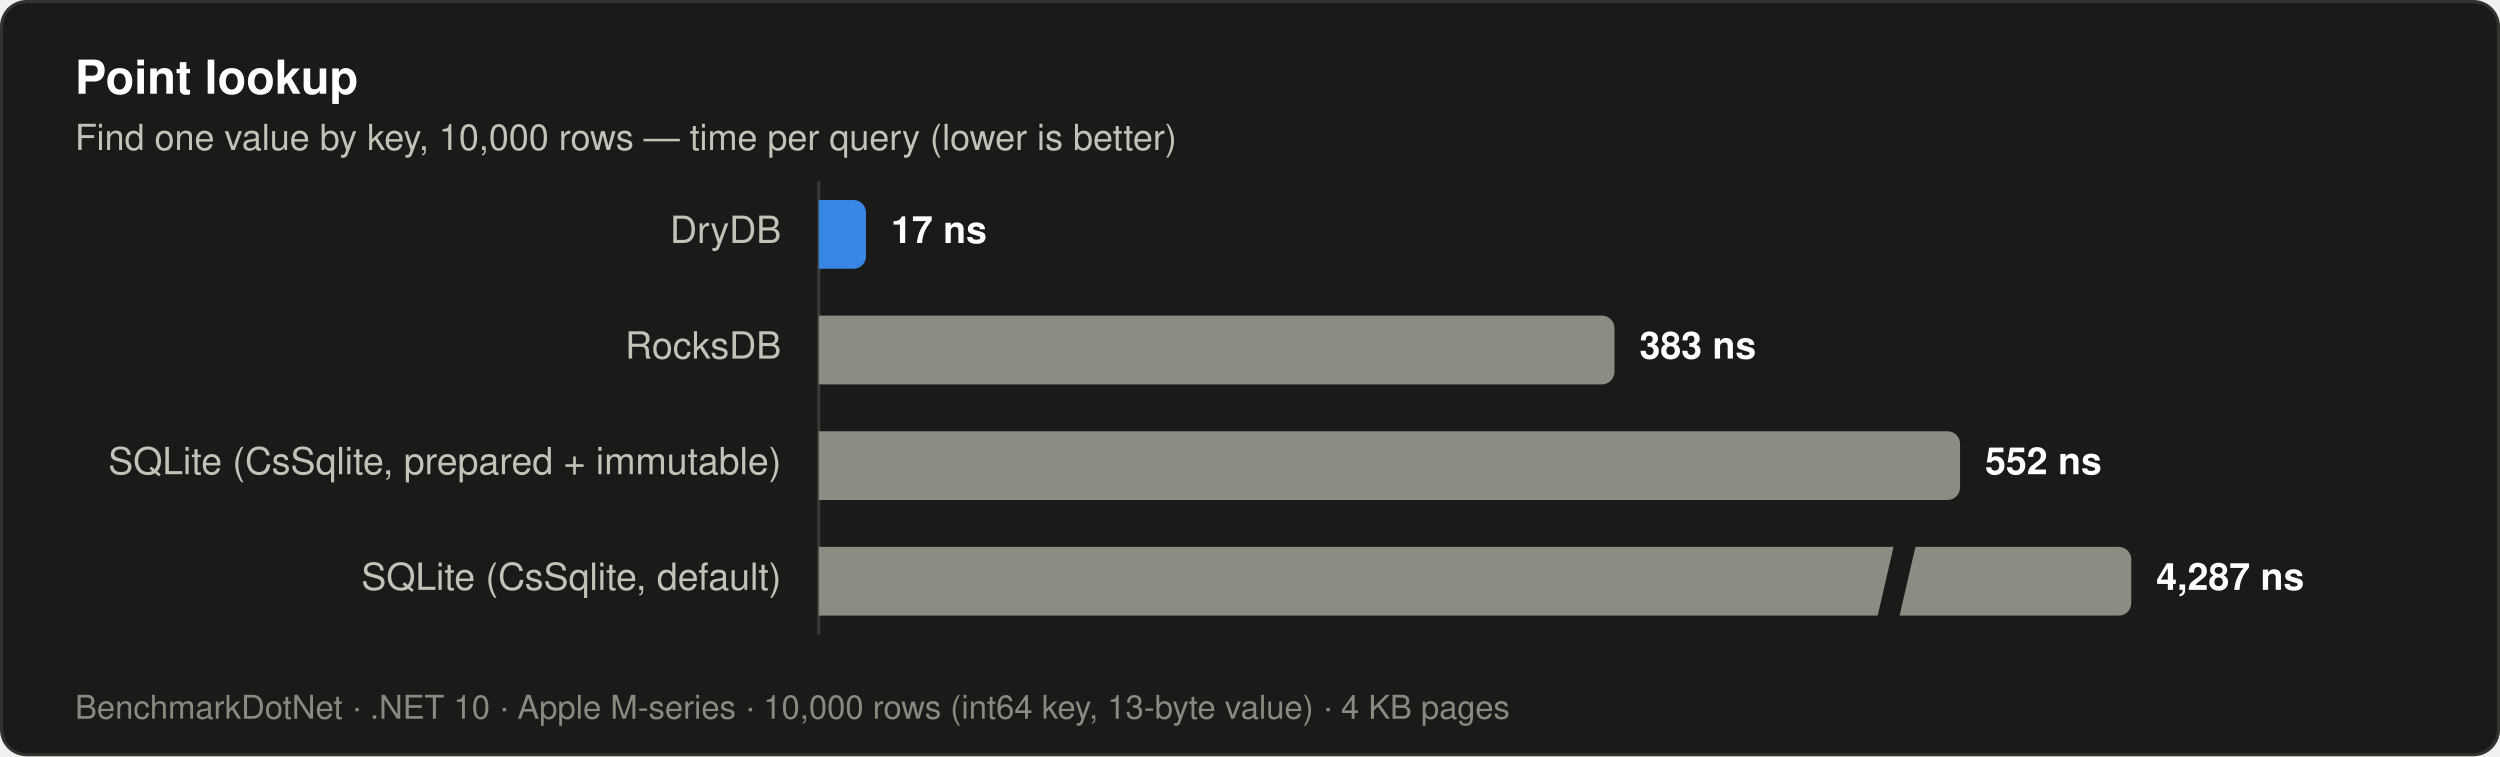
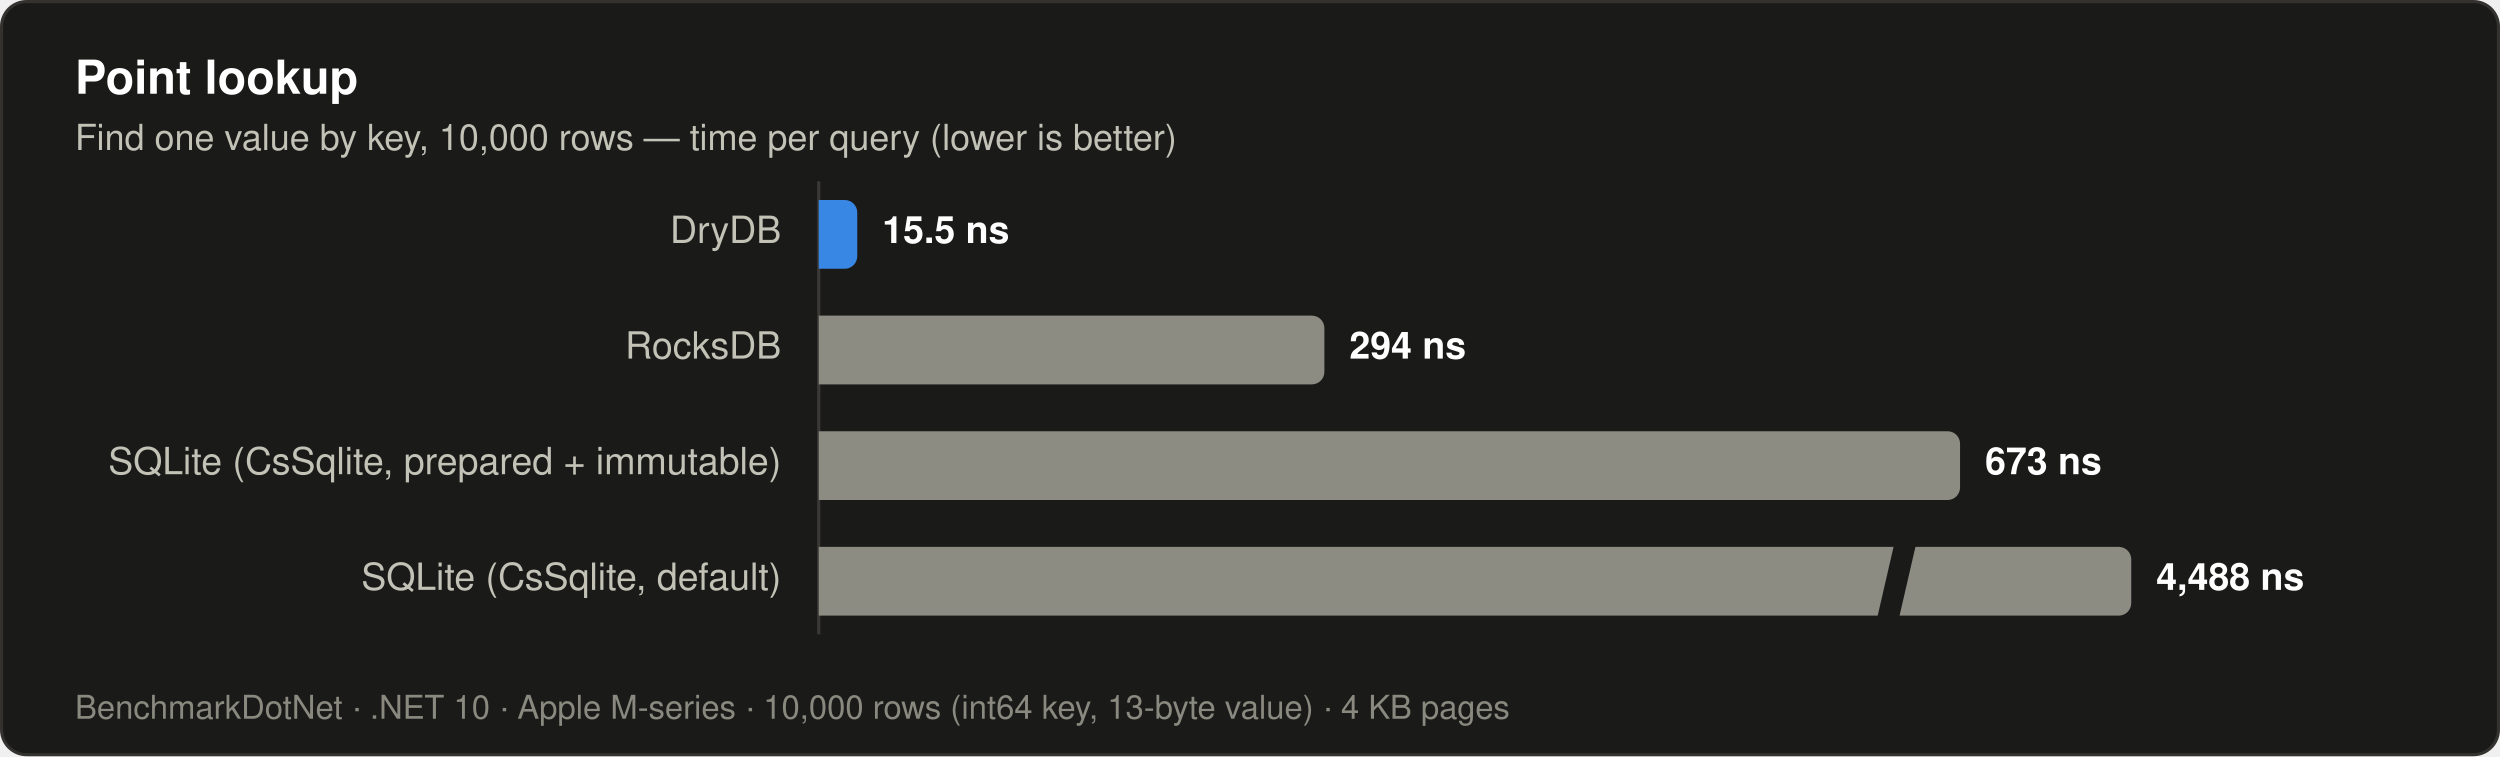
<svg xmlns="http://www.w3.org/2000/svg" viewBox="0 0 800 242" width="800" height="242" role="img" aria-label="Point lookup benchmark">
  <rect x="0.5" y="0.5" width="799" height="241" rx="8" fill="#1a1a19" stroke="#33322f" />
  <g font-family="ui-sans-serif, -apple-system, 'Segoe UI', Helvetica, Arial, sans-serif">
    <text x="24" y="30" font-size="15" font-weight="600" fill="#ffffff">Point lookup</text>
    <text x="24" y="48" font-size="11.5" fill="#c3c2b7">Find one value by key, 10,000 rows — time per query (lower is better)</text>
    <line x1="262" y1="58" x2="262" y2="203" stroke="#3a3936" stroke-width="1" />
    <text x="250" y="75" text-anchor="end" dominant-baseline="central" font-size="12" fill="#c3c2b7">DryDB</text>
-     <path d="M262 64 h11.12 a4 4 0 0 1 4 4 v14 a4 4 0 0 1 -4 4 h-11.12 Z" fill="#3987e5" />
-     <text x="285.125" y="75" dominant-baseline="central" font-size="12" font-weight="600" fill="#ffffff">17 ns</text>
+     <path d="M262 64 h8.32 a4 4 0 0 1 4 4 v14 a4 4 0 0 1 -4 4 h-8.32 Z" fill="#3987e5" />
+     <text x="282.319" y="75" dominant-baseline="central" font-size="12" font-weight="600" fill="#ffffff">15.5 ns</text>
    <text x="250" y="112" text-anchor="end" dominant-baseline="central" font-size="12" fill="#c3c2b7">RocksDB</text>
-     <path d="M262 101 h250.63 a4 4 0 0 1 4 4 v14 a4 4 0 0 1 -4 4 h-250.63 Z" fill="#8d8c82" />
-     <text x="524.629" y="112" dominant-baseline="central" font-size="12" font-weight="600" fill="#ffffff">383 ns</text>
+     <path d="M262 101 h157.80 a4 4 0 0 1 4 4 v14 a4 4 0 0 1 -4 4 h-157.80 Z" fill="#8d8c82" />
+     <text x="431.799" y="112" dominant-baseline="central" font-size="12" font-weight="600" fill="#ffffff">294 ns</text>
    <text x="250" y="149" text-anchor="end" dominant-baseline="central" font-size="12" fill="#c3c2b7">SQLite (CsSqlite, prepared + immutable)</text>
    <path d="M262 138 h361.22 a4 4 0 0 1 4 4 v14 a4 4 0 0 1 -4 4 h-361.22 Z" fill="#8d8c82" />
-     <text x="635.22" y="149" dominant-baseline="central" font-size="12" font-weight="600" fill="#ffffff">552 ns</text>
+     <text x="635.22" y="149" dominant-baseline="central" font-size="12" font-weight="600" fill="#ffffff">673 ns</text>
    <text x="250" y="186" text-anchor="end" dominant-baseline="central" font-size="12" fill="#c3c2b7">SQLite (CsSqlite, default)</text>
    <path d="M262 175 h416.00 a4 4 0 0 1 4 4 v14 a4 4 0 0 1 -4 4 h-416.00 Z" fill="#8d8c82" />
    <path d="M606.4 173 l-6 26 h7 l6 -26 Z" fill="#1a1a19" />
-     <text x="690" y="186" dominant-baseline="central" font-size="12" font-weight="600" fill="#ffffff">4,287 ns</text>
+     <text x="690" y="186" dominant-baseline="central" font-size="12" font-weight="600" fill="#ffffff">4,488 ns</text>
    <text x="24" y="230" font-size="10.5" fill="#8a897f">BenchmarkDotNet · .NET 10 · Apple M-series · 10,000 rows (int64 key, 13-byte value) · 4 KB pages</text>
  </g>
</svg>
